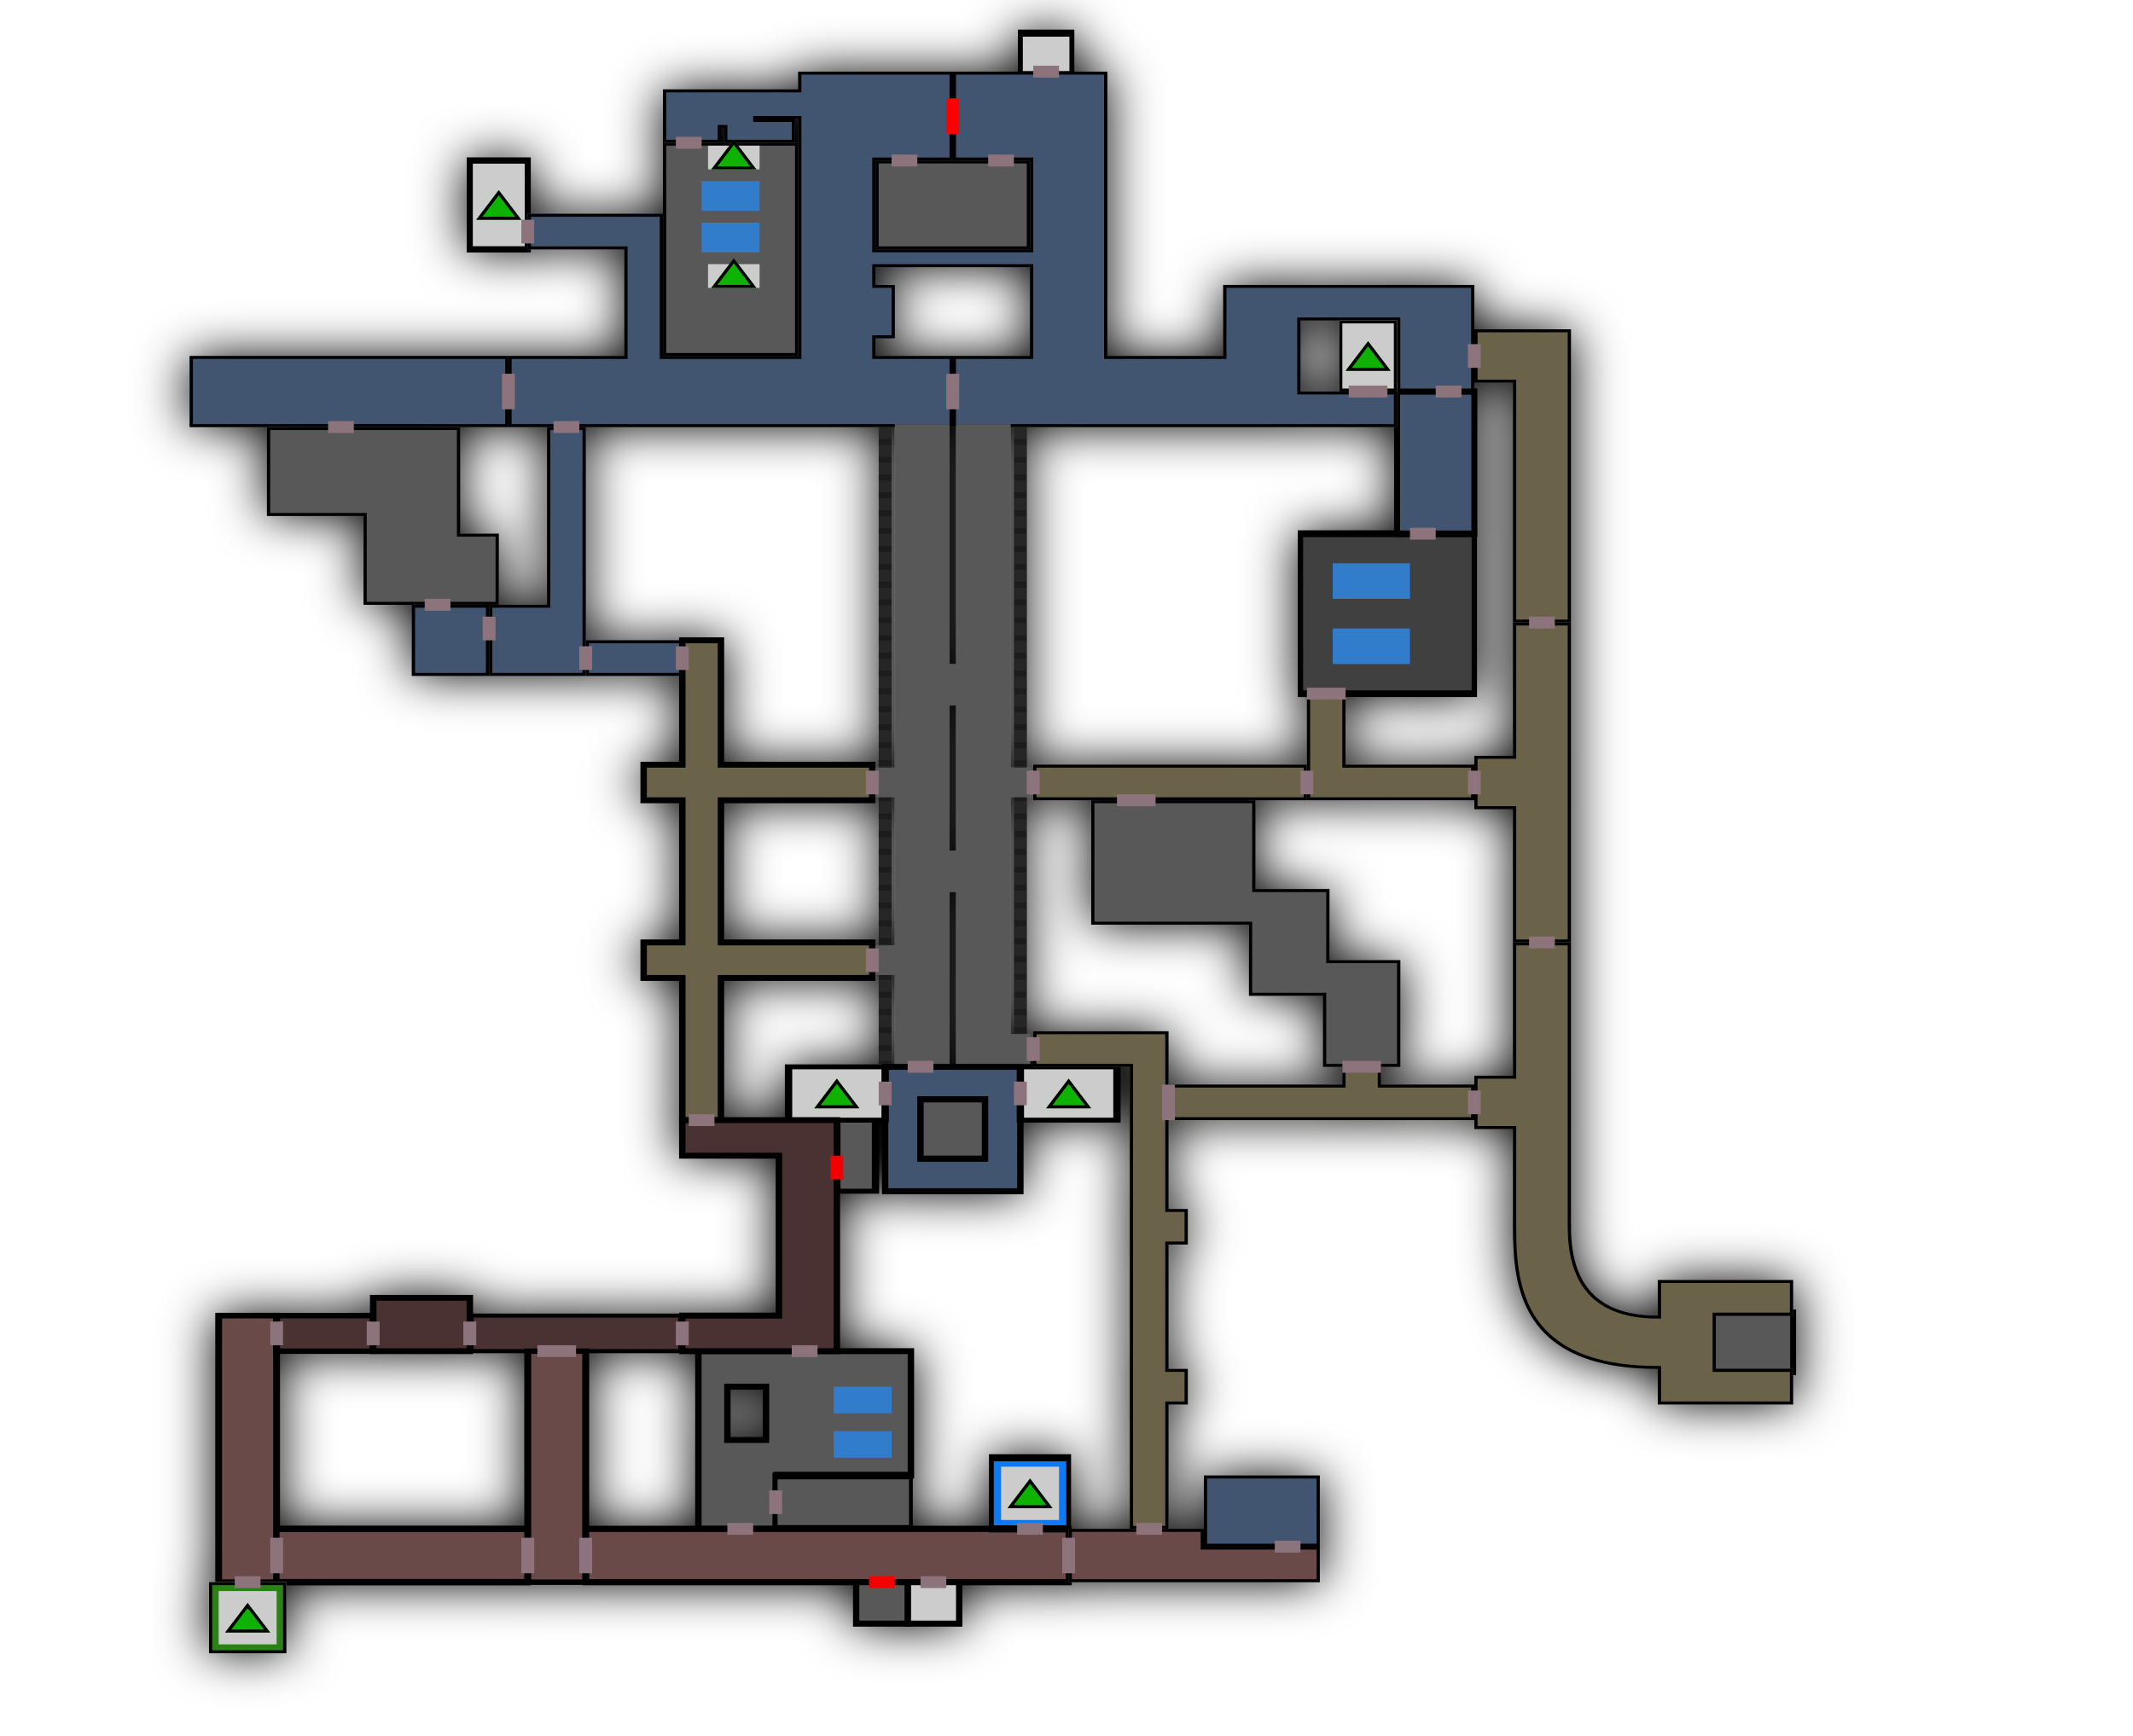
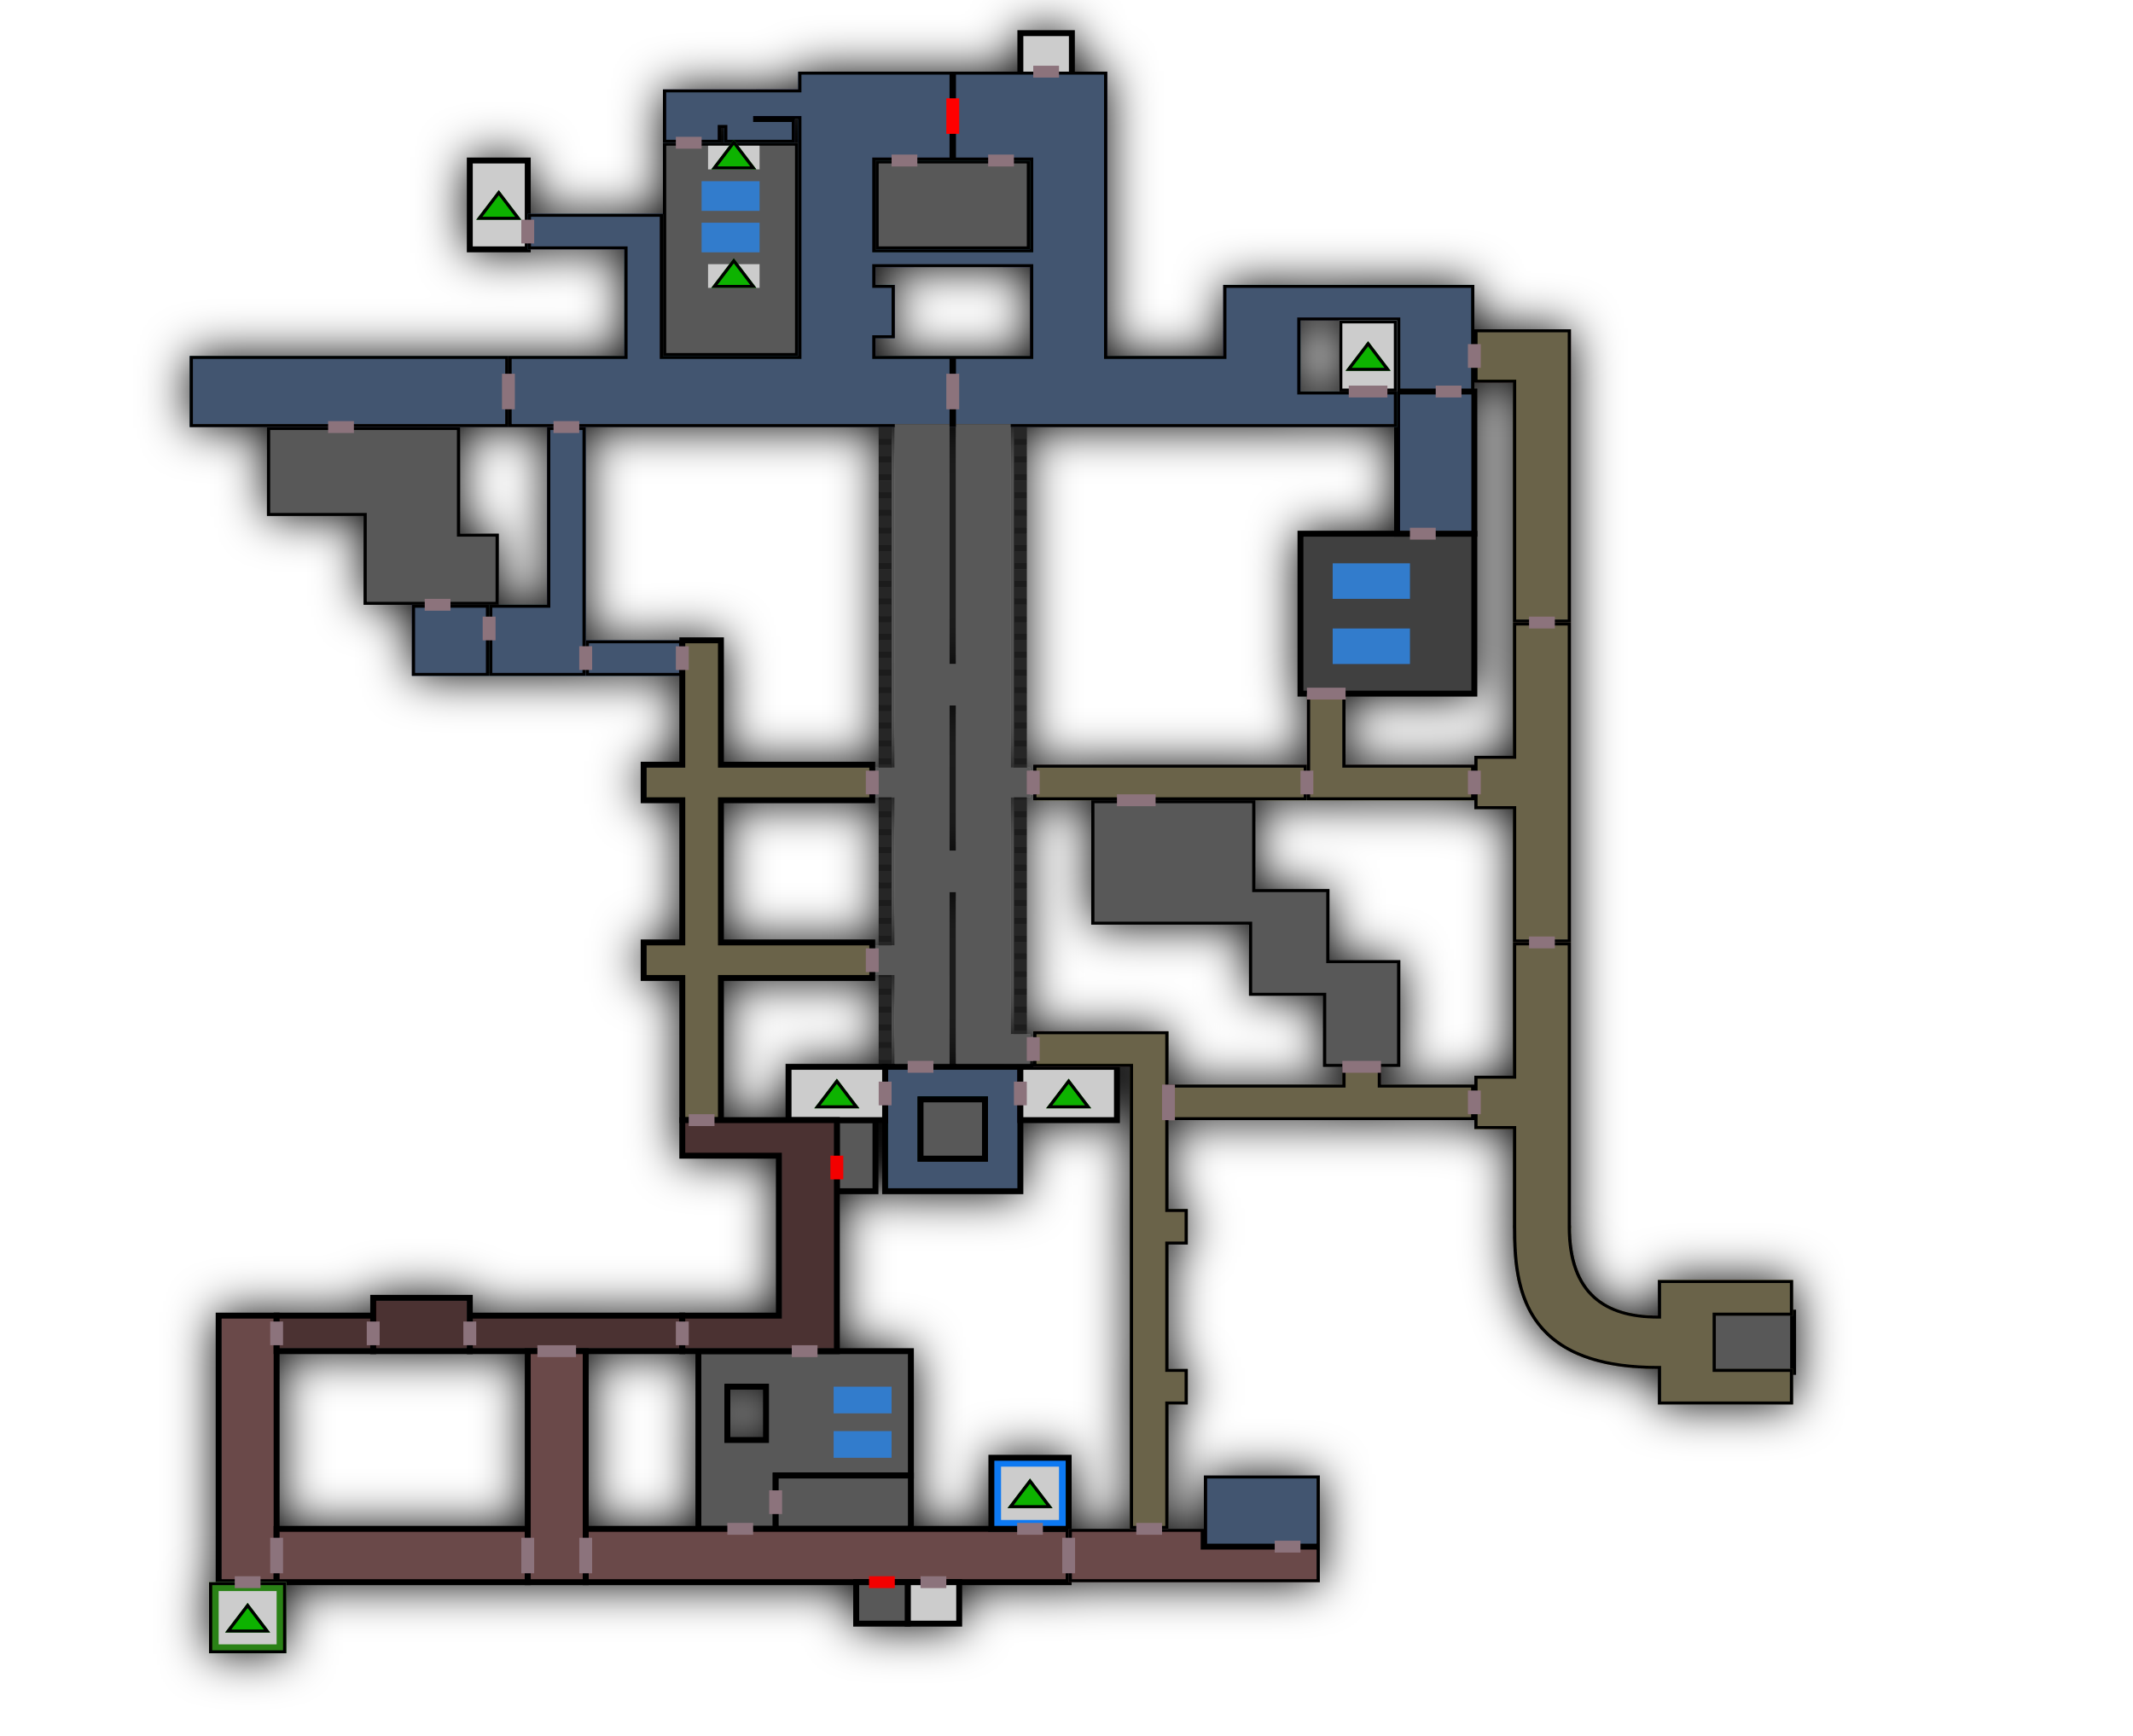
- <svg xmlns="http://www.w3.org/2000/svg" xmlns:xlink="http://www.w3.org/1999/xlink" xml:space="preserve" id="svg1266" version="1.1" viewBox="0 0 720 586">
+ <svg xmlns="http://www.w3.org/2000/svg" xml:space="preserve" id="svg1266" version="1.1" viewBox="0 0 720 586">
  <style id="style1266">
    .shadow{filter:drop-shadow(0 0 8px #000)}
  </style>
-   <g id="Technical-Level" class="shadow" transform="matrix(1.086819 0 0 .9999195 47.72528 -26.80728)">
-     <g transform="translate(-78.7598 -285.777) scale(.839363)">
-       <path d="M349 637h4v216h-4zm42 0h4v206h-4z" style="fill:#1a1a1a" transform="translate(-49.1328 -215.905) scale(1.19138)" />
-       <path d="M615 588h75v54h-75z" style="fill:#404040;stroke:#000;stroke-width:2.3px" transform="matrix(.857793 0 0 1.19138 -4.81345 -113.446)" />
-       <g transform="matrix(.840974 0 0 .985969 -14.2324 21.3827)">
-         <path d="M596 958h51v29h-51z" style="fill:#435570" />
-         <path d="M596 958h51v29h-51zm1.417 1.208v26.584h48.166v-26.584z" style="display:inline" />
-       </g>
-       <path d="M272 874h85v27h-85z" style="fill:#4c3333;stroke:#000;stroke-width:3.16px" transform="matrix(.925071 0 0 .529502 -36.2659 438.824)" />
-       <path d="M144 874h23v128h-23z" style="fill:#6b4848;stroke:#000;stroke-width:2.69px" transform="matrix(.932384 0 0 .837689 -11.8374 169.469)" />
-       <path d="M167 874h50v23h-50z" style="fill:#4c3333;stroke:#000;stroke-width:3.56px" transform="matrix(.714828 0 0 .621589 24.4945 358.34)" />
-       <path d="M441.976 956.558h-50.038V978h-28.593v-71.48h78.631zm-53.612-35.742h-14.297v21.445h14.297z" style="fill:#595959;stroke:#000;stroke-width:2.38px" transform="translate(-63.4034 9.38593)" />
-       <path d="M393 939h65v13h-65z" style="fill:#595959;stroke:#000;stroke-width:1.85px" transform="matrix(.769814 0 0 1.6496 25.9975 -583.035)" />
-       <path d="M167 978h125v24H167Z" style="fill:#6b4848;stroke:#000;stroke-width:2.9px" transform="matrix(.743421 0 0 .893534 19.7194 113.509)" />
-       <path d="M314 978h220v24H314Z" style="fill:#6b4848;stroke:#000;stroke-width:2.79px" transform="matrix(.812304 0 0 .893534 3.17962 113.509)" />
-       <path d="M294 901h20v101h-20z" style="fill:#6b4848;stroke:#000;stroke-width:2.39px" transform="matrix(1.07224 0 0 .920075 -78.4407 86.9179)" />
-       <g transform="matrix(.904172 0 0 .75245 -30.9536 176.623)">
-         <path d="M503 669h112v19H503Z" style="fill:#6b6348" />
-         <path d="M615 669v19H503v-19zm-1.318 1.583H504.318v15.834h109.364z" />
-       </g>
-       <g transform="matrix(.584009 0 0 .680788 227.875 312.897)">
-         <path d="M766 863h51v35h-51z" style="fill:#595959" />
-         <use xlink:href="#a" width="25" height="20" x="488" y="470" transform="matrix(2.04 0 0 1.75 -229.52 40.5)" />
-         <path d="M766 863h51v35h-51z" style="fill:none;stroke:#000;stroke-width:3.76px" />
-       </g>
-       <path d="M669 553h20v35h-20z" style="fill:#435570;stroke:#000;stroke-width:1.55px" transform="matrix(1.42966 0 0 1.63389 -397.969 -373.643)" />
-       <g transform="matrix(.926628 0 0 1.38354 -43.9701 -234.275)">
-         <path d="M357 480h54v62h-54z" style="fill:#595959" />
-         <path d="M411 480v62h-54v-62zm-1.286.861h-51.428v60.278h51.428z" />
-       </g>
-       <g transform="matrix(.928713 0 0 1.24318 -40.6055 -158.201)">
-         <path d="M164 542h127v23H164Z" style="fill:#435570" />
-         <path d="M291 542v23H164v-23zm-1.283.958H165.283v21.084h124.434z" />
-       </g>
-       <g transform="translate(-47.9414 -208.757) scale(1.19138)">
-         <path d="M218 668h12v24h-42v-30h-30v-30h60z" style="fill:#595959" />
-         <path d="M218 668h12v24h-42v-30h-30v-30h60zm-1 0v-35h-58v28h30v30h40v-22h-12z" />
-       </g>
-       <g transform="matrix(1.5049 0 0 .733156 -174.792 167.719)">
-         <path d="M245 611h19v39h-19z" style="fill:#435570" />
-         <path d="M264 611v39h-19v-39zm-.792 1.625h-17.416v35.75h17.416z" />
-       </g>
-       <g transform="matrix(1.15295 0 0 .953103 -117.618 36.1911)">
-         <path d="M326 623h31v15h-31z" style="fill:#435570" />
-         <path d="M357 623v15h-31v-15zm-1.033 1.25h-28.934v12.5h28.934z" />
-       </g>
-       <path d="M514 427h32v18h-32z" style="fill:#ccc;stroke:#000;stroke-width:3.06px" transform="matrix(.59569 0 0 .926628 112.895 -9.92854)" />
-       <path d="M518 785h-53v52h53zm-13.881 13.619h-25.238v24.762h25.238z" style="fill:#435570;stroke:#000;stroke-width:2.5px" transform="matrix(.944112 0 0 .962268 -69.9707 46.1528)" />
-       <g transform="matrix(.953103 0 0 .992816 -74.39 21.3783)">
-         <path d="M479 799h25v24h-25z" style="fill:#595959" />
-         <use xlink:href="#b" width="20" height="20" x="242" y="398" transform="matrix(1.25 0 0 1.2 176.5 321.4)" />
-         <path d="M479 799h25v24h-25z" style="fill:none;stroke:#000;stroke-width:2.45px" />
-       </g>
-       <path d="M217 867h55v34h-55z" style="fill:#4c3333;stroke:#000;stroke-width:3.72px" transform="matrix(.649843 0 0 .63073 38.5961 347.618)" />
-       <path d="M465 1002h19v16h-19z" style="fill:#ccc;stroke:#000;stroke-width:2.33px" transform="matrix(1.00327 0 0 1.04246 -89.138 -35.7111)" />
-       <g transform="matrix(1.00327 0 0 1.04246 -108.2 -35.7111)">
-         <path d="M465 1002h19v16h-19z" style="fill:#595959" />
-         <use xlink:href="#c" width="16" height="14" x="222" y="560.998" transform="matrix(1.1875 0 0 1.14286 201.375 360.859)" />
-         <path d="M465 1002h19v16h-19z" style="fill:none;stroke:#000;stroke-width:2.33px" />
-       </g>
-       <g transform="matrix(1.02118 0 0 .75245 -76.7047 232.305)">
-         <path d="M419 785h14v38h-14z" style="fill:#595959" />
-         <use xlink:href="#d" width="12" height="24" x="216" y="405" transform="matrix(1.16667 0 0 1.58333 167 143.75)" />
-         <path d="M419 785h14v38h-14z" style="fill:none;stroke:#000;stroke-width:2.66px" />
-       </g>
-       <g transform="matrix(.571862 0 0 .922358 131.576 85.3196)">
-         <path d="M484 947h50v31h-50z" style="fill:#ccc" />
-         <path d="M534 947v31h-50v-31zm-6.25 3.875h-37.5v23.25h37.5z" style="fill:#0d79f2" />
-         <path d="M484 947h50v31h-50z" style="fill:none;stroke:#000;stroke-width:3.11px" />
-       </g>
-       <g transform="translate(-60.166 -236.834) scale(1.24318)">
-         <path d="M144 1002h23v23h-23z" style="fill:#ccc" />
-         <path d="M167 1002v23h-23v-23zm-2.875 2.88h-17.25v17.24h17.25z" style="fill:#2c8217" />
-         <path d="M167 1002v23h-23v-23zm-.958.96h-21.084v21.08h21.084z" />
-       </g>
-       <path d="M442 785h23v19h-23z" style="fill:#ccc;stroke:#000;stroke-width:1.75px" transform="matrix(1.55397 0 0 1.12868 -353.556 -84.4768)" />
-       <path d="M511 785h23v19h-23z" style="fill:#ccc;stroke:#000;stroke-width:1.75px" transform="matrix(1.55397 0 0 1.12868 -375.001 -84.4768)" />
-       <path d="M279 469h23v34h-23z" style="fill:#ccc;stroke:#000;stroke-width:2.4px" transform="matrix(.932384 0 0 1.05122 -44.7816 -56.0497)" />
-       <g transform="translate(-47.9414 -215.905) scale(1.19138)">
-         <path d="M449 1016h36v12h-78v-18h42z" style="fill:#6b4848" />
-         <path d="M449 1016h36v12h-78v-18h42zm-1 11h36v-10h-36v-6h-40v16z" />
-       </g>
-       <path d="M299 752h47v12h-47v48h47v12h-47v48h-12v-48h-12v-12h12v-48h-12v-12h12v-42h12z" style="fill:#6b6348;stroke:#000;stroke-width:2px" transform="translate(-47.9414 -215.905) scale(1.19138)" />
-       <g transform="translate(-47.9414 -208.757) scale(1.19138)">
-         <path d="M245 692v-60h12v84h-30v-24z" style="fill:#435570" />
-         <path d="M245 692v-60h12v84h-30v-24zm11 2v-61h-10v60h-18v22h28z" />
-       </g>
-       <path d="M381 481h14v8h-14z" style="fill:#ccc" transform="matrix(1.36158 0 0 1.19138 -215.245 -142.039)" />
-       <path d="M381 481h14v8h-14z" style="fill:#ccc" transform="matrix(1.36158 0 0 1.19138 -215.245 -94.3841)" />
-       <g transform="matrix(1.14372 0 0 1.19138 -31.405 -208.757)">
-         <path d="M347 542h50v30h-50z" style="fill:#595959" />
-         <path d="M397 542v30h-50v-30zm-1.042 1h-47.916v28h47.916z" />
-       </g>
-       <g transform="translate(-47.9414 -208.757) scale(1.19138)">
-         <path d="M509 620v12H371v-24h24v-30h-48v6h6v18h-6v6h24v24H233v-24h36v-36h-30v-12h42v48h42v-80h-14 13v8h-22v-5h-1v5h-18v-18h42v-6h48v30h-24v30h48v-30h-24v-30h48v96h36v-24h78v36zm0-24h-30v24h30z" style="fill:#435570" />
-         <path d="M509 632H233v-24h36v-36h-30v-12h42v48h42v-80h-1v8h-22v-5h-1v5h-18v-18h42v-6h96v96h36v-24h78v36h-24v-24h-30v24h30zM309 529v-2h15v82h-44v-48h-40v10h30v38h-36v22h136v-22h-24v-8h6v-16h-6v-8h50v32h-24v22h136v-10h-30v-26h32v24h22v-34h-76v24h-38v-96h-46v28h24v32h-50v-32h24v-28h-46v6h-42v16h16v-5h3v5h20v-6zm86 13h-48v30h48zm-48 66h48v-30h-48v6h6v18h-6z" />
-       </g>
-       <g transform="translate(-47.9414 -215.905) scale(1.19138)">
-         <path d="M438 842v60.002h6V914h-6v42h6v11.998h-6V1010h-12V854h-30v-12z" style="fill:#6b6348" />
-         <path d="M438 842v60.002h6V914h-6v42h6v11.998h-6V1010h-12V854h-30v-12zm-1 1h-40v10h30v156h10v-42.002h6V957h-6v-44h6v-9.998h-6z" />
-       </g>
-       <path d="M287 872h48v78h-48v-12h30v-54h-30z" style="fill:#4c3333;stroke:#000;stroke-width:2px" transform="translate(-47.9414 -215.905) scale(1.19138)" />
-       <g transform="translate(-47.9414 -215.905) scale(1.19138)">
-         <path d="M504 860h29v12h-95v-12h54v-6h12z" style="fill:#6b6348" />
-         <path d="M504 860h29v12h-95v-12h54v-6h12zm-1 0v-5h-10v6h-54v10h93v-10h-29z" />
-       </g>
-       <g transform="translate(-47.9414 -215.905) scale(1.19138)">
-         <path d="M465 794h23v24h22v36h-24v-24h-23v-24h-49v-42h51z" style="fill:#595959" />
-         <path d="M465 794h23v24h22v36h-24v-24h-23v-24h-49v-42h51zm-1 0v-29h-49v40h49v24h23v24h22v-34h-22v-24h-23z" />
-       </g>
-       <g transform="translate(-31.2621 -215.905) scale(1.19138)">
-         <path d="M479 752h40v12h-52v-36h12z" style="fill:#6b6348" />
-         <path d="M479 752h40v12h-52v-36h12zm-1 0v-23h-10v34h50v-10h-40z" />
-       </g>
-       <path d="M563 908h-18" style="fill:none;stroke:#000;stroke-width:1px" transform="translate(-47.9414 -215.905) scale(1.19138)" />
-       <g transform="translate(-47.9414 -215.905) scale(1.19138)">
-         <path d="M545 704v-81h-12v-18h30v99z" style="fill:#6b6348" />
-         <path d="M545 704v-81h-12v-18h30v99zm1-1h16v-97h-28v16h12z" />
-       </g>
-       <g transform="translate(-47.9414 -215.905) scale(1.19138)">
-         <path d="M563 704v108h-18v-45h-12v-18h12v-45z" style="fill:#6b6348" />
-         <path d="M563 704v108h-18v-45h-12v-18h12v-45zm-1 1h-16v45h-12v16h12v45h16z" />
-       </g>
-       <g transform="translate(-47.9414 -215.905) scale(1.19138)">
-         <path d="M590 956c-42.989 0-45-28.36-45-48v-33h-12v-18h12v-45h18v96c0 22.294 10.884 30 27 30v-12h42v12h-24v18h24v12h-42z" style="fill:#6b6348" />
-         <path d="M590 956c-42.989 0-45-28.36-45-48v-33h-12v-18h12v-45h18v96c0 22.294 10.884 30 27 30v-12h42v12h-24v18h24v12h-42zm1 11h40v-10h-24v-20h24v-10h-40v12h-1c-8.355 0-15.339-2.044-20.249-6.931C564.868 927.209 562 919.495 562 908v-95h-16v45h-12v16h12v34c0 11.552.632 26.204 10.303 36.06C562.739 950.619 573.171 955 590 955h1z" />
-       </g>
-       <g transform="matrix(.932384 0 0 .81931 83.8873 21.9267)">
-         <path d="M486 585.101h23v34.899h-23z" style="fill:#ccc" />
-         <path d="M509 585.101V620h-23v-34.899zm-1.278 1.454h-20.444v31.991h20.444z" />
-       </g>
-       <path d="M397 638v204" style="fill:none;stroke:#333;stroke-width:3.99px;stroke-dasharray:3.99,2,0,0;stroke-opacity:.6" transform="matrix(1.19138 0 0 1.19722 -53.8983 -219.631)" />
-       <path d="M397 638v212.956" style="fill:none;stroke:#333;stroke-width:3.99px;stroke-dasharray:3.99,2,0,0;stroke-opacity:.6" transform="matrix(1.19138 0 0 1.19722 -103.936 -219.631)" />
-       <path d="M395 853h-23v-58h-2v58h-17v-30h-6v-10h6v-50h-6v-10h6V637h17v81h2v-81h17v116h6v10h-6v80h6zm-23-72v-49h-2v49z" style="fill:#595959" transform="translate(-47.9414 -215.905) scale(1.19138)" />
+   <g id="Technical-Level" class="shadow">
+     <g id="Rooms">
+       <path d="M296.607 143.179h4.347v215.983h-4.347Zm45.647 0h4.347v205.984h-4.347Z" style="fill:#1a1a1a" />
+       <path d="M438.98 180.177h58.689v53.995H438.98Z" style="fill:#404040;stroke:#000;stroke-width:2" />
+       <path d="M406.376 498.148h39.125v23.998h-39.125Z" style="fill:#435570" />
+       <path d="M406.376 498.148h39.125v23.998h-39.125Zm1.087 1v21.999h36.951v-21.999Z" style="display:inline" />
+       <path d="M158.581 444.155h71.73v11.999h-71.73Z" style="fill:#4c3333;stroke:#000;stroke-width:2" />
+       <path d="M73.809 444.155h19.563v89.993H73.809Z" style="fill:#6b4848;stroke:#000;stroke-width:2" />
+       <path d="M93.372 444.155h32.604v11.999H93.372Z" style="fill:#4c3333;stroke:#000;stroke-width:2" />
+       <path d="M307.475 498.151h-45.646v17.996h-26.084v-59.993h71.73Zm-48.907-29.998h-13.042v17.998h13.042Z" style="fill:#595959;stroke:#000;stroke-width:2" />
+       <path d="M261.829 498.147h45.646v17.998h-45.646Z" style="fill:#595959;stroke:#000;stroke-width:2" />
+       <path d="M93.372 516.146h84.772v17.999H93.372Zm104.334 0h163.023v17.999H197.706Z" style="fill:#6b4848;stroke:#000;stroke-width:2" />
+       <path d="M178.143 456.154h19.563v77.993h-19.563Z" style="fill:#6b4848;stroke:#000;stroke-width:2" />
+       <path d="M348.774 258.17h92.38v11.999h-92.38Z" style="fill:#6b6348" />
+       <path d="M441.154 258.17v11.999h-92.38V258.17Zm-1.087.999h-90.206v10h90.206Z" />
+       <path d="M578.093 443.154h27.171v19.999h-27.171Z" style="fill:#595959" />
+       <path d="M578.093 443.154h27.171v19.999h-27.171Z" style="fill:none;stroke:#000;stroke-width:2" />
+       <path d="M471.588 132.18h26.083v47.996h-26.083Z" style="fill:#435570;stroke:#000;stroke-width:2" />
+       <path d="M223.79 48.188h45.646v71.994H223.79Z" style="fill:#595959" />
+       <path d="M269.436 48.188v71.994H223.79V48.188Zm-1.087 1h-43.472v69.995h43.472Z" />
+       <path d="M64.028 120.182H171.623v23.998H64.028Z" style="fill:#435570" />
+       <path d="M171.623 120.182v23.998H64.028v-23.998Zm-1.087.999H65.115v21.999H170.536Z" />
+       <path d="M155.321 180.176h13.041v23.998h-45.646v-29.997H90.111v-29.998h65.21Z" style="fill:#595959" />
+       <path d="M155.321 180.176h13.041v23.998h-45.646v-29.997H90.111v-29.998h65.21Zm-1.087 0v-34.997H91.198v27.998h32.605v29.997h43.473v-21.998h-13.042Z" />
+       <path d="M139.018 204.174h26.084v23.998h-26.084Z" style="fill:#435570" />
+       <path d="M165.102 204.174v23.998h-26.084v-23.998Zm-1.088 1h-23.909v21.998h23.909Z" />
+       <path d="M197.707 216.173h32.605v11.999h-32.605Z" style="fill:#435570" />
+       <path d="M230.312 216.173v11.999h-32.605v-11.999Zm-1.087 1h-30.432v9.999h30.432Z" />
+       <path d="M344.427 11.19h17.389v13.999h-17.389Z" style="fill:#ccc;stroke:#000;stroke-width:2" />
+       <path d="M344.427 360.162h-45.646v41.996h45.646Zm-11.955 10.999h-21.736v19.998h21.736Z" style="fill:#435570;stroke:#000;stroke-width:2" />
+       <path d="M310.735 371.161h21.737v19.998h-21.737Z" style="fill:#595959" />
+       <path d="M310.735 371.161h21.737v19.998h-21.737Z" style="fill:none;stroke:#000;stroke-width:2" />
+       <path d="M125.976 438.155h32.605v17.999h-32.605Z" style="fill:#4c3333;stroke:#000;stroke-width:2" />
+       <path d="M306.39 534.148h17.389v13.999H306.39Z" style="fill:#ccc;stroke:#000;stroke-width:2" />
+       <path d="M289.001 534.148h17.389v13.999h-17.389Z" style="fill:#595959" />
+       <path d="M289.001 534.148h17.389v13.999h-17.389Z" style="fill:none;stroke:#000;stroke-width:2" />
+       <path d="M282.477 378.16h13.042v23.998h-13.042Z" style="fill:#595959" />
+       <path d="M282.477 378.16h13.042v23.998h-13.042Z" style="fill:none;stroke:#000;stroke-width:2" />
+       <path d="M334.646 492.149h26.084v23.998h-26.084Z" style="fill:#ccc" />
+       <path d="M360.73 492.149v23.998h-26.084v-23.998Zm-3.261 2.999h-19.563v17.999h19.563Z" style="fill:#0d79f2" />
+       <path d="M334.646 492.149h26.084v23.998h-26.084Z" style="fill:none;stroke:#000;stroke-width:2" />
+       <path d="M70.549 534.147h26.084v23.998H70.549Z" style="fill:#ccc" />
+       <path d="M96.632 534.147v23.998H70.549v-23.998Zm-3.26 3.005H73.809v17.988h19.563Z" style="fill:#2c8217" />
+       <path d="M96.632 534.147v23.998H70.549v-23.998Zm-1.086 1.001H71.635v21.995h23.911Z" />
+       <path d="M266.175 360.165h32.604v17.998h-32.604Zm78.251 0h32.604v17.998h-32.604ZM158.581 54.188h19.563v29.998h-19.563Z" style="fill:#ccc;stroke:#000;stroke-width:2" />
+       <path d="M406.376 522.149h39.126v11.999H360.73v-17.999h45.646Z" style="fill:#6b4848" />
+       <path d="M406.376 522.149h39.126v11.999H360.73v-17.999h45.646Zm-1.087 10.999h39.126v-9.999h-39.126v-6h-43.473v15.999Z" />
+       <path d="M243.353 258.17h51.081v11.999h-51.081v47.996h51.081v11.999h-51.081v47.996h-13.042v-47.996h-13.042v-11.999h13.042v-47.996h-13.042V258.17h13.042v-41.996h13.042Z" style="fill:#6b6348;stroke:#000;stroke-width:2" />
+       <path d="M184.665 204.174v-59.995h13.042v83.993h-32.605v-23.998Z" style="fill:#435570" />
+       <path d="M184.665 204.174v-59.995h13.042v83.993h-32.605v-23.998Zm11.955 2v-60.995h-10.869v59.995h-19.562v21.998h30.431Z" />
+       <path d="M239.007 49.187h17.389v7.999h-17.389Zm0 39.996h17.389v7.999h-17.389Z" style="fill:#ccc" />
+       <path d="M295.519 54.186h52.167V84.184h-52.167Z" style="fill:#595959" />
+       <path d="M347.686 54.186V84.184h-52.167V54.186Zm-1.087 1h-49.993v27.998h49.993Z" />
+       <path d="M471.585 132.18v11.999H321.604v-23.998h26.084V90.183H295.52v6h6.521v17.999h-6.521v5.999h26.084v23.998H171.623v-23.998h39.125V84.184h-32.604V72.185h45.646v47.996h45.647V40.188h-15.216 14.129v7.999h-23.91v-5h-1.087v5H223.79V30.188h45.647v-6h52.167v29.998H295.52V84.184h52.168V54.186h-26.084V24.189h52.167v95.992h39.126V96.183h84.772v35.997Zm0-23.998h-32.604v23.998h32.604Z" style="fill:#435570" />
+       <path d="M471.585 144.179H171.623v-23.998h39.125V84.184h-32.604V72.185h45.646v47.996h45.647V40.188h-1.087v7.999h-23.91v-5h-1.087v5H223.79V30.188h45.647v-6h104.334v95.992h39.126V96.183h84.772v35.997h-26.084v-23.998h-32.604v23.998h32.604ZM254.221 41.187v-2h16.302v81.993h-47.82V73.185h-43.472v9.999h32.604v37.997H172.71v21.998h147.807v-21.998h-26.083v-7.999h6.52V97.183h-6.52v-7.999h54.341v31.997h-26.084v21.998h147.807v-9.999h-32.604v-25.998h34.778v23.998h23.91V97.183h-82.598v23.998h-41.299V25.189h-49.994v27.998h26.084v31.997h-54.341V53.187h26.083V25.189h-49.994v6h-45.646V47.187h17.389v-5h3.261v5h21.736v-6Zm93.467 12.999H295.52V84.184h52.168ZM295.52 120.181h52.168V90.183H295.52v6h6.521v17.999h-6.521Z" />
+       <path d="M394.421 348.163v59.997h6.521v11.997h-6.521v41.997h6.521v11.997h-6.521v41.998h-13.042V360.162h-32.604v-11.999Z" style="fill:#6b6348" />
+       <path d="M394.421 348.163v59.997h6.521v11.997h-6.521v41.997h6.521v11.997h-6.521v41.998h-13.042V360.162h-32.604v-11.999Zm-1.087 1h-43.473v9.999h32.605v155.987h10.868v-41.998h6.521v-9.997h-6.521v-43.997h6.521v-9.997h-6.521Z" />
+       <path d="M230.311 378.16h52.167v77.994h-52.167v-11.999h32.605V390.16h-32.605Z" style="fill:#4c3333;stroke:#000;stroke-width:2" />
+       <path d="M466.151 366.161h31.518v11.999H394.421v-11.999h58.688v-5.999h13.042Z" style="fill:#6b6348" />
+       <path d="M466.151 366.161h31.518v11.999H394.421v-11.999h58.688v-5.999h13.042Zm-1.087 0v-4.999h-10.868v5.999h-58.688v10h101.074v-10h-31.518Z" />
+       <path d="M423.765 300.167h24.997v23.998h23.91v35.997h-26.084v-23.998h-24.997v-23.998h-53.254v-41.997h55.428Z" style="fill:#595959" />
+       <path d="M423.765 300.167h24.997v23.998h23.91v35.997h-26.084v-23.998h-24.997v-23.998h-53.254v-41.997h55.428Zm-1.087 0v-28.998h-53.254v39.997h53.254v23.998h24.997v23.998h23.91v-33.997h-23.91v-23.998h-24.997Z" />
+       <path d="M454.196 258.17h43.473v11.999h-56.515v-35.997h13.042Z" style="fill:#6b6348" />
+       <path d="M454.196 258.17h43.473v11.999h-56.515v-35.997h13.042Zm-1.087 0v-22.998h-10.868v33.997h54.341v-9.999h-43.473Z" />
+       <path d="M530.274 414.158h-19.563" style="fill:none;stroke:#000;stroke-width:1" />
+       <path d="M510.711 210.174v-80.993h-13.042v-17.999h32.605v98.992Z" style="fill:#6b6348" />
+       <path d="M510.711 210.174v-80.993h-13.042v-17.999h32.605v98.992Zm1.087-1h17.389v-96.992h-30.431v15.999h13.042Z" />
+       <path d="M530.274 210.174v107.991h-19.563v-44.996h-13.042V255.17h13.042v-44.996Z" style="fill:#6b6348" />
+       <path d="M530.274 210.174v107.991h-19.563v-44.996h-13.042V255.17h13.042v-44.996Zm-1.087 1h-17.389v44.996h-13.042v15.999h13.042v44.996h17.389Z" />
+       <path d="M559.618 462.154c-46.722 0-48.907-28.358-48.907-47.996V381.16h-13.042v-17.998h13.042v-44.997h19.563v95.993c0 22.292 11.828 29.997 29.344 29.997v-11.999h45.646v11.999H579.18v17.999h26.084v11.999h-45.646Z" style="fill:#6b6348" />
+       <path d="M559.618 462.154c-46.722 0-48.907-28.358-48.907-47.996V381.16h-13.042v-17.998h13.042v-44.997h19.563v95.993c0 22.292 11.828 29.997 29.344 29.997v-11.999h45.646v11.999H579.18v17.999h26.084v11.999h-45.646Zm1.086 10.999h43.473v-9.999h-26.083v-19.999h26.083v-9.999h-43.473v11.999h-1.086c-9.081 0-16.671-2.044-22.007-6.93-5.307-4.86-8.424-12.573-8.424-24.067v-94.993h-17.389v44.997h-13.042v15.998h13.042v33.998c0 11.551.686 26.201 11.197 36.057 6.995 6.558 18.333 10.939 36.623 10.939h1.086Z" />
+       <path d="M452.022 108.182h19.563v23.998h-19.563Z" style="fill:#ccc" />
+       <path d="M471.585 108.182v23.998h-19.563v-23.998Zm-1.087 1h-17.389v21.999h17.389Z" />
+       <path d="M344.427 144.179v204.984m-45.646-204.984v213.983" style="fill:none;stroke:#333;stroke-dasharray:3.99,2,0,0;stroke-opacity:.6;stroke-width:4.17" />
+       <path d="M347.688 359.162h-24.997v-57.995h-2.174v57.995h-18.476v-29.998h-6.521v-9.999h6.521v-49.996h-6.521v-9.999h6.521V143.179h18.476v80.994h2.174v-80.994h18.476V259.17h6.521v9.999h-6.521v79.994h6.521Zm-24.997-71.994v-48.996h-2.174v48.996Z" style="fill:#595959" />
    </g>
-     <g transform="translate(-99 -447)">
-       <g transform="matrix(.350323 0 0 .250231 185.748 502.661)">
-         <path d="M839.944 345.037 859.926 385h-39.963z" style="fill:#0bb300" />
-         <path d="M839.944 345.037 859.926 385h-39.963zm0 6.969-14.499 28.998h28.998z" />
-       </g>
-       <g transform="matrix(.350323 0 0 .250231 -84.252 451.661)">
-         <path d="M839.944 345.037 859.926 385h-39.963z" style="fill:#0bb300" />
-         <path d="M839.944 345.037 859.926 385h-39.963zm0 6.969-14.499 28.998h28.998z" />
-       </g>
-       <g transform="matrix(.350323 0 0 .250231 -162.252 928.659)">
-         <path d="M839.944 345.037 859.926 385h-39.963z" style="fill:#0bb300" />
-         <path d="M839.944 345.037 859.926 385h-39.963zm0 6.969-14.499 28.998h28.998z" />
-       </g>
-       <g transform="matrix(.350323 0 0 .250231 80.748 886.659)">
-         <path d="M839.944 345.037 859.926 385h-39.963z" style="fill:#0bb300" />
-         <path d="M839.944 345.037 859.926 385h-39.963zm0 6.969-14.499 28.998h28.998z" />
-       </g>
-       <g transform="matrix(.350323 0 0 .250231 20.748 751.661)">
-         <path d="M839.944 345.037 859.926 385h-39.963z" style="fill:#0bb300" />
-         <path d="M839.944 345.037 859.926 385h-39.963zm0 6.969-14.499 28.998h28.998z" />
-       </g>
-       <g transform="matrix(.350323 0 0 .250231 92.748 751.661)">
-         <path d="M839.944 345.037 859.926 385h-39.963z" style="fill:#0bb300" />
-         <path d="M839.944 345.037 859.926 385h-39.963zm0 6.969-14.499 28.998h28.998z" />
-       </g>
-       <g transform="matrix(.350323 0 0 .250231 -11.252 434.661)">
-         <path d="M839.944 345.037 859.926 385h-39.963z" style="fill:#0bb300" />
-         <path d="M839.944 345.037 859.926 385h-39.963zm0 6.969-14.499 28.998h28.998z" />
-       </g>
-       <g transform="matrix(.350323 0 0 .250231 -11.252 474.661)">
-         <path d="M839.944 345.037 859.926 385h-39.963z" style="fill:#0bb300" />
-         <path d="M839.944 345.037 859.926 385h-39.963zm0 6.969-14.499 28.998h28.998z" />
-       </g>
+     <g id="Arrows" style="display:inline">
+       <path d="m461.803 115.181 7.608 9.999h-15.215z" style="fill:#0bb300" />
+       <path d="m461.803 115.181 7.608 9.999h-15.215zm0 1.744-5.52 7.255h11.041z" />
+       <path d="m168.362 64.185 7.608 9.999h-15.216z" style="fill:#0bb300" />
+       <path d="m168.362 64.185 7.608 9.999h-15.216zm0 1.744-5.52 7.256h11.04z" />
+       <path d="m83.59 541.145 7.608 9.999H75.983Z" style="fill:#0bb300" />
+       <path d="m83.59 541.145 7.608 9.999H75.983Zm0 1.743-5.52 7.256h11.041z" />
+       <path d="m347.687 499.148 7.608 9.999H340.08Z" style="fill:#0bb300" />
+       <path d="m347.687 499.148 7.608 9.999H340.08Zm0 1.744-5.52 7.255h11.041z" />
+       <path d="m282.478 364.161 7.608 9.999h-15.215z" style="fill:#0bb300" />
+       <path d="m282.478 364.161 7.608 9.999h-15.215zm0 1.744-5.52 7.255h11.04z" />
+       <path d="m360.729 364.161 7.608 9.999h-15.215z" style="fill:#0bb300" />
+       <path d="m360.729 364.161 7.608 9.999h-15.215zm0 1.744-5.52 7.255h11.04z" />
+       <path d="m247.7 47.187 7.608 9.999h-15.216z" style="fill:#0bb300" />
+       <path d="m247.7 47.187 7.608 9.999h-15.216zm0 1.744-5.52 7.256h11.04z" />
+       <path d="m247.7 87.183 7.608 9.999h-15.216z" style="fill:#0bb300" />
+       <path d="m247.7 87.183 7.608 9.999h-15.216zm0 1.744-5.52 7.256h11.04z" />
    </g>
-     <g transform="translate(-99 -447)">
-       <path d="M425 306h215v37H425Z" style="fill:#8c737c" transform="matrix(.055814 0 0 .108108 198.279 894.919)" />
-       <path d="M425 306h215v37H425Z" style="fill:#8c737c" transform="matrix(0 -.055814 .108108 0 201.919 1028.72)" />
-       <path d="M425 306h215v37H425Z" style="fill:#8c737c" transform="matrix(0 -.055814 .108108 0 183.919 1028.72)" />
-       <path d="M425 306h215v37H425Z" style="fill:#8c737c" transform="matrix(0 -.055814 .108108 0 105.919 1028.72)" />
-       <path d="M425 306h215v37H425Z" style="fill:#8c737c" transform="matrix(0 -.055814 .108108 0 351.919 1028.72)" />
-       <path d="M425 306h215v37H425Z" style="fill:#8c737c" transform="matrix(0 -.055814 .108108 0 382.919 875.721)" />
-       <path d="M425 306h215v37H425Z" style="fill:#8c737c" transform="matrix(.055814 0 0 .108108 448.279 798.919)" />
-       <path d="M425 306h215v37H425Z" style="fill:#8c737c" transform="matrix(.055814 0 0 .108108 378.279 708.919)" />
-       <path d="M425 306h215v37H425Z" style="fill:#8c737c" transform="matrix(.055814 0 0 .108108 437.279 672.919)" />
-       <path d="M425 306h215v37H425Z" style="fill:#8c737c" transform="matrix(.055814 0 0 .108108 450.279 570.919)" />
-       <path d="M425 306h215v37H425Z" style="fill:#8c737c" transform="matrix(0 -.055814 .108108 0 315.919 635.721)" />
-       <path d="M425 306h215v37H425Z" style="fill:#8c737c" transform="matrix(0 -.055814 .108108 0 177.919 635.721)" />
-       <path d="M425 306h215v37H425Z" style="fill:#8c737c" transform="matrix(.0372093 0 0 .108108 112.186 972.919)" />
-       <path d="M425 306h215v37H425Z" style="fill:#8c737c" transform="matrix(0 .0372093 -.108108 0 176.081 904.186)" />
-       <path d="M425 306h215v37H425Z" style="fill:#8c737c" transform="matrix(0 .0372093 -.108108 0 206.081 904.186)" />
-       <path d="M425 306h215v37H425Z" style="fill:#8c737c" transform="matrix(0 .0372093 -.108108 0 236.081 904.186)" />
-       <path d="M425 306h215v37H425Z" style="fill:#8c737c" transform="matrix(0 .0372093 -.108108 0 302.081 904.186)" />
-       <path d="M425 306h215v37H425Z" style="fill:#8c737c" transform="matrix(0 .0372093 -.108108 0 331.081 961.184)" />
-       <path d="M425 306h215v37H425Z" style="fill:#8c737c" transform="matrix(.0372093 0 0 .108108 265.186 954.917)" />
-       <path d="M425 306h215v37H425Z" style="fill:#8c737c" transform="matrix(.0372093 0 0 .108108 325.186 972.919)" />
-       <path d="M425 306h215v37H425Z" style="fill:#8c737c" transform="matrix(.0372093 0 0 .108108 285.186 894.919)" />
-       <path d="M425 306h215v37H425Z" style="fill:#8c737c" transform="matrix(.0372093 0 0 .108108 253.186 816.919)" />
-       <path d="M425 306h215v37H425Z" style="fill:#8c737c" transform="matrix(.0372093 0 0 .108108 355.186 954.917)" />
-       <path d="M425 306h215v37H425Z" style="fill:#8c737c" transform="matrix(.0372093 0 0 .108108 392.186 954.917)" />
-       <path d="M425 306h215v37H425Z" style="fill:#8c737c" transform="matrix(.0372093 0 0 .108108 435.186 960.917)" />
-       <path d="M425 306h215v37H425Z" style="fill:#8c737c" transform="matrix(0 .0372093 -.108108 0 365.081 823.186)" />
-       <path d="M425 306h215v37H425Z" style="fill:#8c737c" transform="matrix(0 .0372093 -.108108 0 407.081 823.186)" />
-       <path d="M425 306h215v37H425Z" style="fill:#8c737c" transform="matrix(.0372093 0 0 .108108 321.186 798.919)" />
-       <path d="M425 306h215v37H425Z" style="fill:#8c737c" transform="matrix(.0372093 0 0 .108108 514.186 648.919)" />
-       <path d="M425 306h215v37H425Z" style="fill:#8c737c" transform="matrix(.0372093 0 0 .108108 514.186 756.919)" />
-       <path d="M425 306h215v37H425Z" style="fill:#8c737c" transform="matrix(0 .0372093 -.108108 0 548.081 826.186)" />
-       <path d="M425 306h215v37H425Z" style="fill:#8c737c" transform="matrix(0 .0372093 -.108108 0 411.081 808.186)" />
-       <path d="M425 306h215v37H425Z" style="fill:#8c737c" transform="matrix(0 .0372093 -.108108 0 361.081 778.186)" />
-       <path d="M425 306h215v37H425Z" style="fill:#8c737c" transform="matrix(0 .0372093 -.108108 0 361.081 718.186)" />
-       <path d="M425 306h215v37H425Z" style="fill:#8c737c" transform="matrix(0 .0372093 -.108108 0 411.081 718.186)" />
-       <path d="M425 306h215v37H425Z" style="fill:#8c737c" transform="matrix(0 .0372093 -.108108 0 302.081 676.207)" />
-       <path d="M425 306h215v37H425Z" style="fill:#8c737c" transform="matrix(0 .0372093 -.108108 0 272.081 676.186)" />
-       <path d="M425 306h215v37H425Z" style="fill:#8c737c" transform="matrix(0 .0372093 -.108108 0 242.081 666.186)" />
-       <path d="M425 306h215v37H425Z" style="fill:#8c737c" transform="matrix(.0372093 0 0 .108108 211.186 582.919)" />
-       <path d="M425 306h215v37H425Z" style="fill:#8c737c" transform="matrix(.0372093 0 0 .108108 141.186 582.919)" />
-       <path d="M425 306h215v37H425Z" style="fill:#8c737c" transform="matrix(.0372093 0 0 .108108 171.186 642.919)" />
-       <path d="M425 306h215v37H425Z" style="fill:#8c737c" transform="matrix(0 .0372093 -.108108 0 254.081 532.186)" />
-       <path d="M425 306h215v37H425Z" style="fill:#8c737c" transform="matrix(.0372093 0 0 .108108 249.186 486.919)" />
-       <path d="M425 306h215v37H425Z" style="fill:#8c737c" transform="matrix(.0372093 0 0 .108108 316.186 492.919)" />
-       <path d="M425 306h215v37H425Z" style="fill:#8c737c" transform="matrix(.0372093 0 0 .108108 346.186 492.919)" />
-       <path d="M425 306h215v37H425Z" style="fill:#8c737c" transform="matrix(.0372093 0 0 .108108 360.186 462.919)" />
-       <path d="M425 306h215v37H425Z" style="fill:#8c737c" transform="matrix(.0372093 0 0 .108108 485.186 570.919)" />
-       <path d="M425 306h215v37H425Z" style="fill:#8c737c" transform="matrix(.0372093 0 0 .108108 477.186 618.919)" />
-       <path d="M425 306h215v37H425Z" style="fill:#8c737c" transform="matrix(0 .0372093 -.108108 0 548.081 574.186)" />
-       <path d="M425 306h215v37H425Z" style="fill:#8c737c" transform="matrix(0 .0372093 -.108108 0 548.081 718.186)" />
-       <path d="M425 306h215v37H425Z" style="fill:#8c737c" transform="matrix(0 .0372093 -.108108 0 496.081 718.186)" />
-       <path d="M609.295 619h283.705v44H609.295Z" style="fill:red" transform="matrix(0 .0422975 -.0909091 0 409.273 481.228)" />
-       <path d="M218 1036h31v8h-31z" style="fill:#f30000" transform="matrix(0 .258065 -.5 0 835 807.742)" />
-       <path d="M218 1036h31v8h-31z" style="fill:#f30000" transform="matrix(.258065 0 0 .5 268.742 487.998)" />
+     <g id="Doors" style="display:inline">
+       <path d="M181.404 454.154h13.042v3.999h-13.042zm14.129 76.993v-11.999h4.347v11.999zm-19.563 0v-11.999h4.347v11.999zm-84.772 0v-11.999h4.347v11.999zm267.358 0v-11.999h4.347v11.999zm33.691-152.987v-11.999h4.348v11.999zm60.862-19.998h13.042v3.999h-13.042zm-76.077-89.993h13.042v4h-13.042zm64.122-35.997h13.042v3.999h-13.042zm14.129-101.992h13.042v4h-13.042zm-135.853 7.999V126.18h4.348v11.999zm-149.981 0V126.18h4.347v11.999zM79.243 532.147h8.695v4H79.243Zm16.302-85.993v8h-4.347v-8zm32.605 0v8h-4.347v-8zm32.605 0v8h-4.348v-8zm71.73 0v8h-4.348v-8zm31.517 56.994v7.999h-4.347v-7.999zm-18.476 10.999h8.695v4h-8.695zm65.21 18h8.694v4h-8.694zm-43.473-77.993h8.694v3.999h-8.694zm-34.778-77.994h8.694v4h-8.694zM343.34 514.147h8.695v4h-8.695zm40.213 0h8.694v4h-8.694zm46.733 5.999h8.694v4h-8.694zM300.954 365.161v7.999h-4.347v-7.999zm45.647 0v7.999h-4.348v-7.999zm-40.213-6.999h8.695v3.999h-8.695zm209.757-149.988h8.694v3.999h-8.694zm0 107.991h8.694v4h-8.694zm-16.303 51.996v7.999h-4.347v-7.999zm-148.894-17.999v7.999h-4.347v-7.999zm-54.341-29.997v7.999h-4.347v-7.999zm0-59.996v8h-4.347v-8zm54.341 0v8h-4.347v-8zm-118.463-41.975v7.999h-4.348v-7.999zm-32.605-.021v7.999h-4.347v-7.999zm-32.605-9.999v7.999h-4.347v-7.999zm19.563-65.995h8.695v4h-8.695zm-76.077 0h8.694v4h-8.694zm32.604 59.995h8.695v4h-8.695zm36.952-127.99v7.999h-4.347v-7.999zm47.82-27.998h8.695v4h-8.695zm72.817 6h8.695v4h-8.695zm32.605 0h8.694v4h-8.694zm15.215-29.997h8.695v4h-8.695zM484.627 130.18h8.694v4h-8.694zm-8.695 47.996h8.695v4h-8.695zm23.91-61.995v7.999h-4.347v-7.999zm0 143.988v8h-4.347v-8zm-56.514 0v8h-4.348v-8z" style="fill:#8c737c" />
+       <path d="M323.778 33.188v11.999h-4.347v-11.999z" style="fill:red" />
+       <path d="M284.652 390.159v7.999h-4.347v-7.999zm8.695 141.986h8.694v4h-8.694z" style="fill:#f30000" />
    </g>
-     <g transform="translate(-78.7598 -285.777) scale(.839363)">
-       <g transform="translate(-110.012 -47.682) scale(1.07224)">
-         <path d="M429 912h20v10h-20z" style="fill:#337bcc" />
-         <clipPath id="c">
-           <path d="M429 912h20v10h-20z" />
-         </clipPath>
-         <g clip-path="url(#c)">
-           <use xlink:href="#g" width="18" height="9" x="215" y="495" transform="translate(190.111 362) scale(1.11111)" />
-         </g>
-       </g>
-       <g transform="translate(-78.679 -704.847) scale(1.42966)">
-         <path d="M429 912h20v10h-20z" style="fill:#337bcc" />
-         <clipPath id="d">
-           <path d="M429 912h20v10h-20z" />
-         </clipPath>
-         <g clip-path="url(#d)">
-           <use xlink:href="#h" width="24" height="12" x="370" y="217" transform="translate(120.667 731.167) scale(.833333)" />
-         </g>
-       </g>
-       <g transform="translate(-110.012 -29.8113) scale(1.07224)">
-         <path d="M429 912h20v10h-20z" style="fill:#337bcc" />
-         <clipPath id="i">
-           <path d="M429 912h20v10h-20z" />
-         </clipPath>
-         <g clip-path="url(#i)">
-           <use xlink:href="#j" width="18" height="9" x="215" y="510" transform="translate(190.111 345.333) scale(1.11111)" />
-         </g>
-       </g>
-       <g transform="translate(-78.679 -678.637) scale(1.42966)">
-         <path d="M429 912h20v10h-20z" style="fill:#337bcc" />
-         <clipPath id="e">
-           <path d="M429 912h20v10h-20z" />
-         </clipPath>
-         <g clip-path="url(#e)">
-           <use xlink:href="#k" width="24" height="12" x="370" y="239" transform="translate(120.667 712.833) scale(.833333)" />
-         </g>
-       </g>
-       <g transform="matrix(1.07224 0 0 1.19138 -158.859 -641.227)">
-         <path d="M429 912h20v10h-20z" style="fill:#337bcc" />
-         <clipPath id="r">
-           <path d="M429 912h20v10h-20z" />
-         </clipPath>
-         <g clip-path="url(#r)">
-           <use xlink:href="#s" width="18" height="10" x="174" y="88" transform="matrix(1.11111 0 0 1 235.667 824)" />
-         </g>
-       </g>
-       <g transform="matrix(1.07224 0 0 1.19138 -158.859 -624.548)">
-         <path d="M429 912h20v10h-20z" style="fill:#337bcc" />
-         <clipPath id="h">
-           <path d="M429 912h20v10h-20z" />
-         </clipPath>
-         <g clip-path="url(#h)">
-           <use xlink:href="#t" width="18" height="10" x="174" y="102" transform="matrix(1.11111 0 0 1 235.667 810)" />
-         </g>
-       </g>
+     <g id="Details" style="display:inline">
+       <path d="M281.391 468.152h19.563v8.999h-19.563z" style="fill:#337bcc" />
+       <path d="M449.85 190.179h26.084v11.999H449.85Z" style="fill:#337bcc" />
+       <path d="M281.391 483.151h19.563v8.999h-19.563z" style="fill:#337bcc" />
+       <path d="M449.85 212.177h26.084v11.999H449.85Z" style="fill:#337bcc" />
+       <path d="M236.831 61.187h19.563v9.999h-19.563z" style="fill:#337bcc" />
+       <path d="M236.831 75.185h19.563v9.999h-19.563z" style="fill:#337bcc" />
    </g>
  </g>
</svg>
